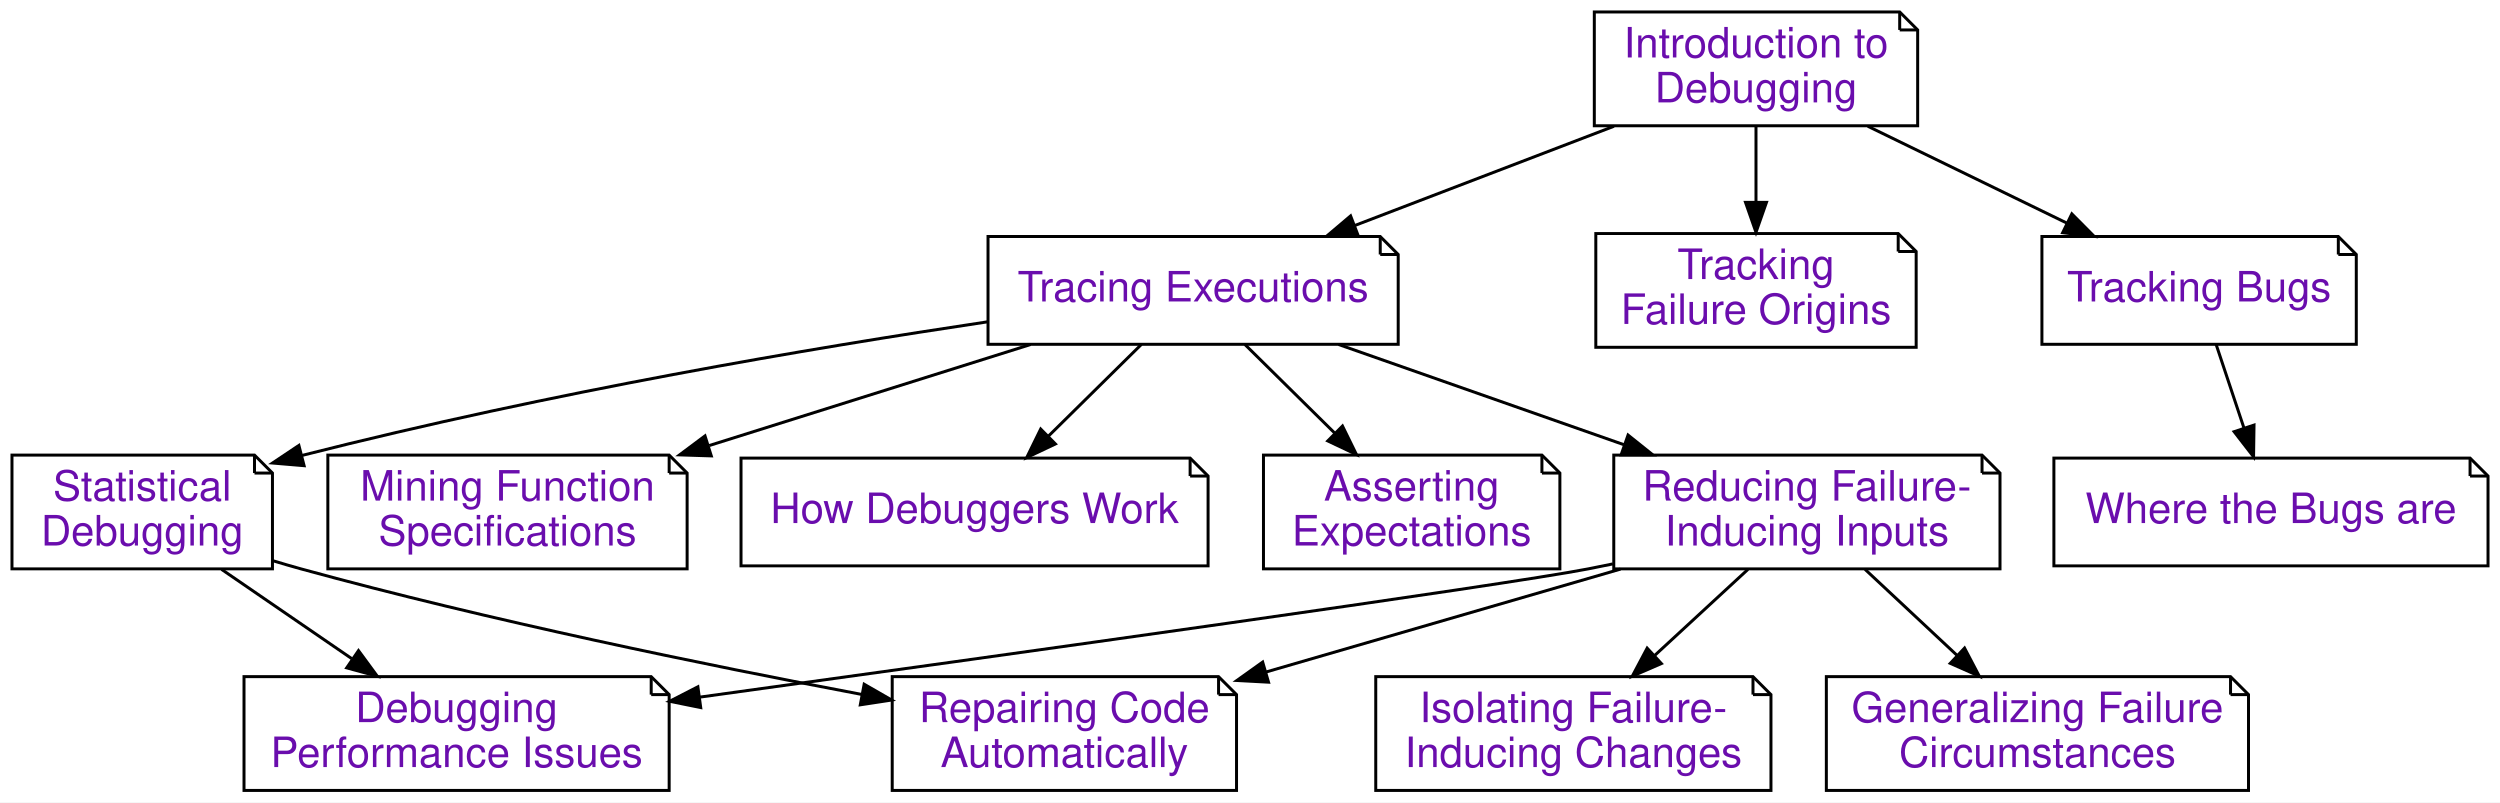
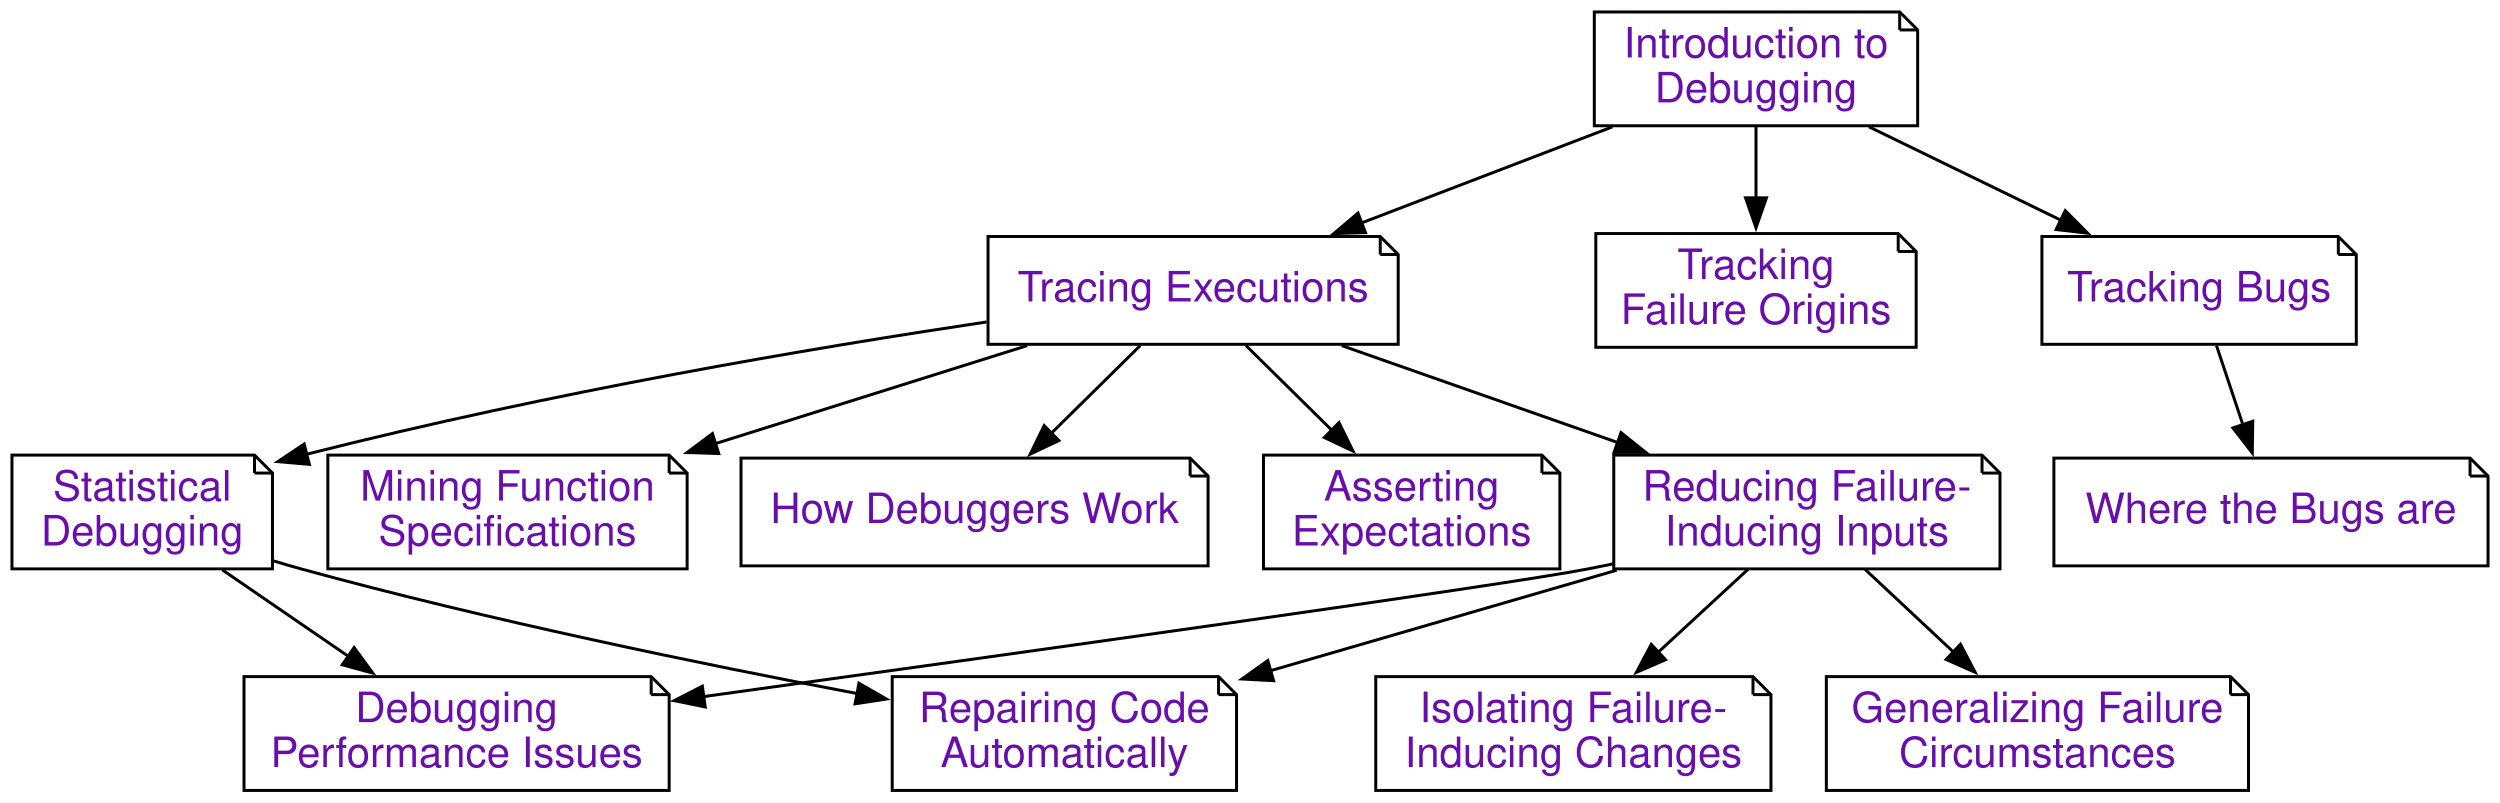
<svg xmlns="http://www.w3.org/2000/svg" xmlns:xlink="http://www.w3.org/1999/xlink" width="835pt" height="268pt" viewBox="0.00 0.00 835.00 268.00">
  <g id="graph0" class="graph" transform="scale(1 1) rotate(0) translate(4 264)">
-     <polygon fill="white" stroke="transparent" points="-4,4 -4,-264 831,-264 831,4 -4,4" />
+     <polygon fill="white" stroke="none" points="-4,4 -4,-264 831,-264 831,4 -4,4" />
    <g id="node1" class="node">
      <g id="a_node1">
        <a xlink:href="Tracer.ipynb" xlink:title="Tracing Executions (Tracer)&#10;&#10;In this chapter, we show how to observe program state during an execution – a prerequisite for logging and interactive debugging. Thanks to the power of Python, we can do this in a few lines of code.">
          <polygon fill="white" stroke="black" points="457,-185 326,-185 326,-149 463,-149 463,-179 457,-185" />
-           <polyline fill="none" stroke="black" points="457,-185 457,-179 " />
-           <polyline fill="none" stroke="black" points="463,-179 457,-179 " />
+           <polyline fill="none" stroke="black" points="457,-185 457,-179" />
+           <polyline fill="none" stroke="black" points="463,-179 457,-179" />
          <text text-anchor="middle" x="394.5" y="-163.3" font-family="Raleway, Helvetica, Arial, sans-serif" font-size="14.00" fill="#6a0dad">Tracing Executions</text>
        </a>
      </g>
    </g>
    <g id="node2" class="node">
      <g id="a_node2">
        <a xlink:href="Debugger.ipynb" xlink:title="How Debuggers Work (Debugger)&#10;&#10;Interactive debuggers are tools that allow you to selectively observe the program state during an execution.  In this chapter, you will learn how such debuggers work – by building your own debugger.">
          <polygon fill="white" stroke="black" points="393.5,-111 243.5,-111 243.5,-75 399.5,-75 399.5,-105 393.5,-111" />
-           <polyline fill="none" stroke="black" points="393.5,-111 393.5,-105 " />
-           <polyline fill="none" stroke="black" points="399.5,-105 393.5,-105 " />
+           <polyline fill="none" stroke="black" points="393.5,-111 393.5,-105" />
+           <polyline fill="none" stroke="black" points="399.5,-105 393.5,-105" />
          <text text-anchor="middle" x="321.5" y="-89.3" font-family="Raleway, Helvetica, Arial, sans-serif" font-size="14.00" fill="#6a0dad">How Debuggers Work</text>
        </a>
      </g>
    </g>
    <g id="edge1" class="edge">
-       <path fill="none" stroke="black" d="M377.2,-148.94C367.9,-139.77 356.28,-128.31 346.07,-118.23" />
-       <polygon fill="black" stroke="black" points="348.51,-115.72 338.93,-111.19 343.59,-120.7 348.51,-115.72" />
+       <path fill="none" stroke="black" d="M376.83,-148.57C367.86,-139.73 356.81,-128.82 346.94,-119.09" />
+       <polygon fill="black" stroke="black" points="349.66,-116.86 340.09,-112.33 344.75,-121.85 349.66,-116.86" />
    </g>
    <g id="node3" class="node">
      <g id="a_node3">
        <a xlink:href="Assertions.ipynb" xlink:title="Asserting Expectations (Assertions)&#10;&#10;In the previous chapters on tracing and interactive debugging, we have seen how to observe executions. By checking our observations against our expectations, we can find out when and how the program state is faulty. So far, we have assumed that this check would be done by humans – that is, us. However, having this check done by a computer, for instance as part of the execution, is infinitely more rigorous and efficient. In this chapter, we introduce techniques to specify our expectations and to check them at runtime, enabling us to detect faults right as they occur.">
          <polygon fill="white" stroke="black" points="511,-112 418,-112 418,-74 517,-74 517,-106 511,-112" />
-           <polyline fill="none" stroke="black" points="511,-112 511,-106 " />
-           <polyline fill="none" stroke="black" points="517,-106 511,-106 " />
+           <polyline fill="none" stroke="black" points="511,-112 511,-106" />
+           <polyline fill="none" stroke="black" points="517,-106 511,-106" />
          <text text-anchor="middle" x="467.5" y="-96.8" font-family="Raleway, Helvetica, Arial, sans-serif" font-size="14.00" fill="#6a0dad">Asserting</text>
          <text text-anchor="middle" x="467.5" y="-81.8" font-family="Raleway, Helvetica, Arial, sans-serif" font-size="14.00" fill="#6a0dad">Expectations</text>
        </a>
      </g>
    </g>
    <g id="edge2" class="edge">
-       <path fill="none" stroke="black" d="M411.8,-148.94C420.74,-140.12 431.82,-129.19 441.74,-119.4" />
-       <polygon fill="black" stroke="black" points="444.39,-121.71 449.05,-112.2 439.47,-116.73 444.39,-121.71" />
+       <path fill="none" stroke="black" d="M412.17,-148.57C420.79,-140.07 431.33,-129.67 440.89,-120.24" />
+       <polygon fill="black" stroke="black" points="443.23,-122.85 447.9,-113.34 438.32,-117.87 443.23,-122.85" />
    </g>
    <g id="node4" class="node">
      <g id="a_node4">
        <a xlink:href="DeltaDebugger.ipynb" xlink:title="Reducing Failure-Inducing Inputs (DeltaDebugger)&#10;&#10;A standard problem in debugging is this: Your program fails after processing some large input. Only a part of this input, however, is responsible for the failure. Reducing the input to a failure-inducing minimum not only eases debugging – it also helps in understanding why and when the program fails. In this chapter, we present techniques that automatically reduce and simplify failure-inducing inputs to a minimum, notably the popular Delta Debugging technique.">
          <polygon fill="white" stroke="black" points="658,-112 535,-112 535,-74 664,-74 664,-106 658,-112" />
-           <polyline fill="none" stroke="black" points="658,-112 658,-106 " />
-           <polyline fill="none" stroke="black" points="664,-106 658,-106 " />
+           <polyline fill="none" stroke="black" points="658,-112 658,-106" />
+           <polyline fill="none" stroke="black" points="664,-106 658,-106" />
          <text text-anchor="middle" x="599.5" y="-96.8" font-family="Raleway, Helvetica, Arial, sans-serif" font-size="14.00" fill="#6a0dad">Reducing Failure-</text>
          <text text-anchor="middle" x="599.5" y="-81.8" font-family="Raleway, Helvetica, Arial, sans-serif" font-size="14.00" fill="#6a0dad">Inducing Inputs</text>
        </a>
      </g>
    </g>
    <g id="edge3" class="edge">
-       <path fill="none" stroke="black" d="M443.08,-148.94C471.61,-138.92 507.92,-126.16 538.38,-115.47" />
-       <polygon fill="black" stroke="black" points="539.77,-118.69 548.04,-112.07 537.45,-112.08 539.77,-118.69" />
+       <path fill="none" stroke="black" d="M444.12,-148.57C471.88,-138.82 506.76,-126.57 536.44,-116.15" />
+       <polygon fill="black" stroke="black" points="537.41,-119.52 545.68,-112.9 535.09,-112.91 537.41,-119.52" />
    </g>
    <g id="node5" class="node">
      <g id="a_node5">
        <a xlink:href="StatisticalDebugger.ipynb" xlink:title="Statistical Debugging (StatisticalDebugger)&#10;&#10;In this chapter, we introduce statistical debugging – the idea that specific events during execution could be statistically correlated with failures. We start with coverage of individual lines and then proceed towards further execution features.">
          <polygon fill="white" stroke="black" points="81,-112 0,-112 0,-74 87,-74 87,-106 81,-112" />
-           <polyline fill="none" stroke="black" points="81,-112 81,-106 " />
-           <polyline fill="none" stroke="black" points="87,-106 81,-106 " />
+           <polyline fill="none" stroke="black" points="81,-112 81,-106" />
+           <polyline fill="none" stroke="black" points="87,-106 81,-106" />
          <text text-anchor="middle" x="43.5" y="-96.8" font-family="Raleway, Helvetica, Arial, sans-serif" font-size="14.00" fill="#6a0dad">Statistical</text>
          <text text-anchor="middle" x="43.5" y="-81.8" font-family="Raleway, Helvetica, Arial, sans-serif" font-size="14.00" fill="#6a0dad">Debugging</text>
        </a>
      </g>
    </g>
    <g id="edge4" class="edge">
-       <path fill="none" stroke="black" d="M325.82,-156.51C267.27,-147.75 180.83,-133.22 96.73,-111.85" />
-       <polygon fill="black" stroke="black" points="97.57,-108.46 87.02,-109.35 95.83,-115.23 97.57,-108.46" />
+       <path fill="none" stroke="black" d="M325.52,-156.47C267.27,-147.74 181.56,-133.34 98.25,-112.25" />
+       <polygon fill="black" stroke="black" points="99.33,-108.91 88.77,-109.81 97.59,-115.69 99.33,-108.91" />
    </g>
    <g id="node6" class="node">
      <g id="a_node6">
        <a xlink:href="DynamicInvariants.ipynb" xlink:title="Mining Function Specifications (DynamicInvariants)&#10;&#10;In the chapter on assertions, we have seen how important it is to check whether the result is as expected.  In this chapter, we introduce a technique that allows us to mine function specifications from a set of given executions, resulting in abstract and formal descriptions of what the function expects and what it delivers.">
          <polygon fill="white" stroke="black" points="219.5,-112 105.5,-112 105.5,-74 225.5,-74 225.5,-106 219.5,-112" />
-           <polyline fill="none" stroke="black" points="219.5,-112 219.5,-106 " />
-           <polyline fill="none" stroke="black" points="225.5,-106 219.5,-106 " />
+           <polyline fill="none" stroke="black" points="219.5,-112 219.5,-106" />
+           <polyline fill="none" stroke="black" points="225.5,-106 219.5,-106" />
          <text text-anchor="middle" x="165.5" y="-96.8" font-family="Raleway, Helvetica, Arial, sans-serif" font-size="14.00" fill="#6a0dad">Mining Function</text>
          <text text-anchor="middle" x="165.5" y="-81.8" font-family="Raleway, Helvetica, Arial, sans-serif" font-size="14.00" fill="#6a0dad">Specifications</text>
        </a>
      </g>
    </g>
    <g id="edge5" class="edge">
-       <path fill="none" stroke="black" d="M340.23,-148.94C308.09,-138.83 267.1,-125.94 232.89,-115.19" />
-       <polygon fill="black" stroke="black" points="233.57,-111.73 222.98,-112.07 231.47,-118.41 233.57,-111.73" />
+       <path fill="none" stroke="black" d="M339.07,-148.57C307.65,-138.69 268.07,-126.25 234.64,-115.74" />
+       <polygon fill="black" stroke="black" points="236.06,-112.51 225.47,-112.85 233.96,-119.19 236.06,-112.51" />
    </g>
    <g id="node10" class="node">
      <g id="a_node10">
        <a xlink:href="ChangeDebugger.ipynb" xlink:title="Isolating Failure-Inducing Changes (ChangeDebugger)&#10;&#10;&quot;Yesterday, my program worked. Today, it does not. Why?&quot; In debugging, as elsewhere in software development, code keeps on changing. Thus, it can happen that a piece of code that yesterday was working perfectly, today no longer runs – because we (or others) have made some changes to it that cause it to fail. The good news is that for debugging, we can actually exploit this version history to narrow down the changes that caused the failure – be it by us or by others.">
          <polygon fill="white" stroke="black" points="581.5,-38 455.5,-38 455.5,0 587.5,0 587.5,-32 581.5,-38" />
-           <polyline fill="none" stroke="black" points="581.5,-38 581.5,-32 " />
-           <polyline fill="none" stroke="black" points="587.5,-32 581.5,-32 " />
+           <polyline fill="none" stroke="black" points="581.5,-38 581.5,-32" />
+           <polyline fill="none" stroke="black" points="587.5,-32 581.5,-32" />
          <text text-anchor="middle" x="521.5" y="-22.8" font-family="Raleway, Helvetica, Arial, sans-serif" font-size="14.00" fill="#6a0dad">Isolating Failure-</text>
          <text text-anchor="middle" x="521.5" y="-7.8" font-family="Raleway, Helvetica, Arial, sans-serif" font-size="14.00" fill="#6a0dad">Inducing Changes</text>
        </a>
      </g>
    </g>
    <g id="edge9" class="edge">
-       <path fill="none" stroke="black" d="M579.82,-73.83C570.39,-65.13 558.96,-54.58 548.72,-45.13" />
-       <polygon fill="black" stroke="black" points="550.9,-42.37 541.18,-38.16 546.15,-47.52 550.9,-42.37" />
+       <path fill="none" stroke="black" d="M579.82,-73.83C570.74,-65.45 559.8,-55.35 549.86,-46.17" />
+       <polygon fill="black" stroke="black" points="552.28,-43.65 542.56,-39.44 547.53,-48.79 552.28,-43.65" />
    </g>
    <g id="node11" class="node">
      <g id="a_node11">
        <a xlink:href="DDSetDebugger.ipynb" xlink:title="Generalizing Failure Circumstances (DDSetDebugger)&#10;&#10;One central question in debugging is: Does this bug occur in other situations, too? In this chapter, we present a technique that is set to generalize the circumstances under which a failure occurs. The DDSET algorithm takes a failure-inducing input, breaks it into individual elements. For each element, it tries to find whether it can be replaced by others in the same category, and if so, it generalizes the concrete element to the very category. The result is a pattern that characterizes the failure condition: &quot;The failure occurs for all inputs of the form (&lt;expr&gt; * &lt;expr&gt;).">
          <polygon fill="white" stroke="black" points="741,-38 606,-38 606,0 747,0 747,-32 741,-38" />
-           <polyline fill="none" stroke="black" points="741,-38 741,-32 " />
-           <polyline fill="none" stroke="black" points="747,-32 741,-32 " />
+           <polyline fill="none" stroke="black" points="741,-38 741,-32" />
+           <polyline fill="none" stroke="black" points="747,-32 741,-32" />
          <text text-anchor="middle" x="676.5" y="-22.8" font-family="Raleway, Helvetica, Arial, sans-serif" font-size="14.00" fill="#6a0dad">Generalizing Failure</text>
          <text text-anchor="middle" x="676.5" y="-7.8" font-family="Raleway, Helvetica, Arial, sans-serif" font-size="14.00" fill="#6a0dad">Circumstances</text>
        </a>
      </g>
    </g>
    <g id="edge10" class="edge">
-       <path fill="none" stroke="black" d="M618.93,-73.83C628.23,-65.13 639.52,-54.58 649.63,-45.13" />
-       <polygon fill="black" stroke="black" points="652.16,-47.55 657.08,-38.16 647.38,-42.44 652.16,-47.55" />
+       <path fill="none" stroke="black" d="M618.93,-73.83C627.89,-65.45 638.69,-55.35 648.51,-46.17" />
+       <polygon fill="black" stroke="black" points="650.79,-48.83 655.7,-39.45 646.01,-43.72 650.79,-48.83" />
    </g>
    <g id="node12" class="node">
      <g id="a_node12">
        <a xlink:href="PerformanceDebugger.ipynb" xlink:title="Debugging Performance Issues (PerformanceDebugger)&#10;&#10;Most chapters of this book deal with functional issues – that is, issues related to the functionality (or its absence) of the code in question. However, debugging can also involve nonfunctional issues, however – performance, usability, reliability, and more. In this chapter, we give a short introduction on how to debug such nonfunctional issues, notably performance issues.">
          <polygon fill="white" stroke="black" points="213.5,-38 77.5,-38 77.5,0 219.5,0 219.5,-32 213.5,-38" />
-           <polyline fill="none" stroke="black" points="213.5,-38 213.5,-32 " />
-           <polyline fill="none" stroke="black" points="219.5,-32 213.5,-32 " />
+           <polyline fill="none" stroke="black" points="213.5,-38 213.5,-32" />
+           <polyline fill="none" stroke="black" points="219.5,-32 213.5,-32" />
          <text text-anchor="middle" x="148.5" y="-22.8" font-family="Raleway, Helvetica, Arial, sans-serif" font-size="14.00" fill="#6a0dad">Debugging</text>
          <text text-anchor="middle" x="148.5" y="-7.8" font-family="Raleway, Helvetica, Arial, sans-serif" font-size="14.00" fill="#6a0dad">Performance Issues</text>
        </a>
      </g>
    </g>
    <g id="edge11" class="edge">
-       <path fill="none" stroke="black" d="M534.7,-75.66C531.93,-75.08 529.19,-74.52 526.5,-74 498.04,-68.47 331.99,-45.29 229.66,-31.15" />
-       <polygon fill="black" stroke="black" points="230.04,-27.67 219.66,-29.77 229.09,-34.61 230.04,-27.67" />
+       <path fill="none" stroke="black" d="M534.7,-75.66C531.93,-75.08 529.19,-74.52 526.5,-74 498.16,-68.5 333.32,-45.47 230.9,-31.33" />
+       <polygon fill="black" stroke="black" points="231.54,-27.88 221.16,-29.98 230.59,-34.82 231.54,-27.88" />
    </g>
    <g id="node13" class="node">
      <g id="a_node13">
        <a xlink:href="Repairer.ipynb" xlink:title="Repairing Code Automatically (Repairer)&#10;&#10;So far, we have discussed how to track failures and how to locate defects in code. Let us now discuss how to repair defects – that is, to correct the code such that the failure no longer occurs. We will discuss how to repair code automatically – by systematically searching through possible fixes and evolving the most promising candidates.">
          <polygon fill="white" stroke="black" points="403,-38 294,-38 294,0 409,0 409,-32 403,-38" />
-           <polyline fill="none" stroke="black" points="403,-38 403,-32 " />
-           <polyline fill="none" stroke="black" points="409,-32 403,-32 " />
+           <polyline fill="none" stroke="black" points="403,-38 403,-32" />
+           <polyline fill="none" stroke="black" points="409,-32 403,-32" />
          <text text-anchor="middle" x="351.5" y="-22.8" font-family="Raleway, Helvetica, Arial, sans-serif" font-size="14.00" fill="#6a0dad">Repairing Code</text>
          <text text-anchor="middle" x="351.5" y="-7.8" font-family="Raleway, Helvetica, Arial, sans-serif" font-size="14.00" fill="#6a0dad">Automatically</text>
        </a>
      </g>
    </g>
    <g id="edge12" class="edge">
-       <path fill="none" stroke="black" d="M537.24,-73.92C501.15,-63.45 455.69,-50.25 418.78,-39.53" />
-       <polygon fill="black" stroke="black" points="419.69,-36.15 409.11,-36.72 417.73,-42.87 419.69,-36.15" />
+       <path fill="none" stroke="black" d="M535.96,-73.55C500.58,-63.28 456.51,-50.49 420.32,-39.98" />
+       <polygon fill="black" stroke="black" points="421.39,-36.65 410.81,-37.22 419.44,-43.37 421.39,-36.65" />
    </g>
    <g id="edge13" class="edge">
-       <path fill="none" stroke="black" d="M70,-73.83C83.18,-64.79 99.28,-53.75 113.47,-44.02" />
-       <polygon fill="black" stroke="black" points="115.74,-46.7 122.01,-38.16 111.79,-40.93 115.74,-46.7" />
+       <path fill="none" stroke="black" d="M70.27,-73.65C83.1,-64.84 98.66,-54.17 112.52,-44.67" />
+       <polygon fill="black" stroke="black" points="114.27,-47.72 120.53,-39.18 110.31,-41.95 114.27,-47.72" />
    </g>
    <g id="edge14" class="edge">
-       <path fill="none" stroke="black" d="M87.05,-76.75C90.23,-75.78 93.41,-74.85 96.5,-74 159.3,-56.75 232.07,-41.83 283.76,-32.07" />
-       <polygon fill="black" stroke="black" points="284.63,-35.47 293.81,-30.19 283.34,-28.59 284.63,-35.47" />
+       <path fill="none" stroke="black" d="M87.34,-76.67C90.42,-75.72 93.5,-74.82 96.5,-74 158.8,-56.89 230.93,-42.07 282.54,-32.3" />
+       <polygon fill="black" stroke="black" points="282.89,-35.8 292.07,-30.52 281.6,-28.92 282.89,-35.8" />
    </g>
    <g id="node7" class="node">
      <g id="a_node7">
        <a xlink:href="Intro_Debugging.ipynb" xlink:title="Introduction to Debugging (Intro_Debugging)&#10;&#10;In this book, we want to explore debugging - the art and science of fixing bugs in computer software. In particular, we want to explore techniques that automatically answer questions like: Where is the bug? When does it occur? And how can we repair it? But before we start automating the debugging process, we first need to understand what this process is.">
          <polygon fill="white" stroke="black" points="630.5,-260 528.5,-260 528.5,-222 636.5,-222 636.5,-254 630.5,-260" />
-           <polyline fill="none" stroke="black" points="630.5,-260 630.5,-254 " />
-           <polyline fill="none" stroke="black" points="636.5,-254 630.5,-254 " />
+           <polyline fill="none" stroke="black" points="630.5,-260 630.5,-254" />
+           <polyline fill="none" stroke="black" points="636.5,-254 630.5,-254" />
          <text text-anchor="middle" x="582.5" y="-244.8" font-family="Raleway, Helvetica, Arial, sans-serif" font-size="14.00" fill="#6a0dad">Introduction to</text>
          <text text-anchor="middle" x="582.5" y="-229.8" font-family="Raleway, Helvetica, Arial, sans-serif" font-size="14.00" fill="#6a0dad">Debugging</text>
        </a>
      </g>
    </g>
    <g id="edge6" class="edge">
-       <path fill="none" stroke="black" d="M535.06,-221.83C508.69,-211.73 475.78,-199.13 448.44,-188.66" />
-       <polygon fill="black" stroke="black" points="449.61,-185.36 439.02,-185.05 447.1,-191.89 449.61,-185.36" />
+       <path fill="none" stroke="black" d="M534.57,-221.65C509.04,-211.87 477.49,-199.78 450.8,-189.56" />
+       <polygon fill="black" stroke="black" points="452.08,-186.3 441.49,-185.99 449.57,-192.84 452.08,-186.3" />
    </g>
    <g id="node8" class="node">
      <g id="a_node8">
        <a xlink:href="Slicer.ipynb" xlink:title="Tracking Failure Origins (Slicer)&#10;&#10;The question of &quot;Where does this value come from?&quot; is fundamental for debugging. Which earlier variables could possibly have influenced the current erroneous state? And how did their values come to be?">
          <polygon fill="white" stroke="black" points="630,-186 529,-186 529,-148 636,-148 636,-180 630,-186" />
-           <polyline fill="none" stroke="black" points="630,-186 630,-180 " />
-           <polyline fill="none" stroke="black" points="636,-180 630,-180 " />
+           <polyline fill="none" stroke="black" points="630,-186 630,-180" />
+           <polyline fill="none" stroke="black" points="636,-180 630,-180" />
          <text text-anchor="middle" x="582.5" y="-170.8" font-family="Raleway, Helvetica, Arial, sans-serif" font-size="14.00" fill="#6a0dad">Tracking </text>
          <text text-anchor="middle" x="582.5" y="-155.8" font-family="Raleway, Helvetica, Arial, sans-serif" font-size="14.00" fill="#6a0dad">Failure Origins</text>
        </a>
      </g>
    </g>
    <g id="edge7" class="edge">
-       <path fill="none" stroke="black" d="M582.5,-221.83C582.5,-214.13 582.5,-204.97 582.5,-196.42" />
-       <polygon fill="black" stroke="black" points="586,-196.41 582.5,-186.41 579,-196.41 586,-196.41" />
+       <path fill="none" stroke="black" d="M582.5,-221.83C582.5,-214.55 582.5,-205.98 582.5,-197.83" />
+       <polygon fill="black" stroke="black" points="586,-197.93 582.5,-187.93 579,-197.93 586,-197.93" />
    </g>
    <g id="node9" class="node">
      <g id="a_node9">
        <a xlink:href="Tracking.ipynb" xlink:title="Tracking Bugs (Tracking)&#10;&#10;So far, we have assumed that failures would be discovered and fixed by a single programmer during development. But what if the user who discovers a bug is different from the developer who eventually fixes it? In this case, users have to report bugs, and one needs to ensure that reported bugs are systematically tracked. This is the job of dedicated bug tracking systems, which we will discuss (and demo) in this chapter.">
          <polygon fill="white" stroke="black" points="777,-185 678,-185 678,-149 783,-149 783,-179 777,-185" />
-           <polyline fill="none" stroke="black" points="777,-185 777,-179 " />
-           <polyline fill="none" stroke="black" points="783,-179 777,-179 " />
+           <polyline fill="none" stroke="black" points="777,-185 777,-179" />
+           <polyline fill="none" stroke="black" points="783,-179 777,-179" />
          <text text-anchor="middle" x="730.5" y="-163.3" font-family="Raleway, Helvetica, Arial, sans-serif" font-size="14.00" fill="#6a0dad">Tracking Bugs</text>
        </a>
      </g>
    </g>
    <g id="edge8" class="edge">
-       <path fill="none" stroke="black" d="M619.85,-221.83C640.06,-212 665.16,-199.79 686.34,-189.48" />
-       <polygon fill="black" stroke="black" points="687.99,-192.57 695.46,-185.05 684.93,-186.28 687.99,-192.57" />
+       <path fill="none" stroke="black" d="M620.23,-221.65C639.79,-212.13 663.85,-200.43 684.49,-190.38" />
+       <polygon fill="black" stroke="black" points="685.8,-193.64 693.26,-186.12 682.74,-187.34 685.8,-193.64" />
    </g>
    <g id="node14" class="node">
      <g id="a_node14">
        <a xlink:href="ChangeCounter.ipynb" xlink:title="Where the Bugs are (ChangeCounter)&#10;&#10;Every time a bug is fixed, developers leave a trace – in the version database when they commit the fix, or in the bug database when they close the bug. In this chapter, we learn how to mine these repositories for past changes and bugs, and how to map them to individual modules and functions, highlighting those project components that have seen most changes and fixes over time.">
          <polygon fill="white" stroke="black" points="821,-111 682,-111 682,-75 827,-75 827,-105 821,-111" />
-           <polyline fill="none" stroke="black" points="821,-111 821,-105 " />
-           <polyline fill="none" stroke="black" points="827,-105 821,-105 " />
+           <polyline fill="none" stroke="black" points="821,-111 821,-105" />
+           <polyline fill="none" stroke="black" points="827,-105 821,-105" />
          <text text-anchor="middle" x="754.5" y="-89.3" font-family="Raleway, Helvetica, Arial, sans-serif" font-size="14.00" fill="#6a0dad">Where the Bugs are</text>
        </a>
      </g>
    </g>
    <g id="edge15" class="edge">
-       <path fill="none" stroke="black" d="M736.19,-148.94C738.96,-140.63 742.35,-130.44 745.46,-121.11" />
-       <polygon fill="black" stroke="black" points="748.84,-122.03 748.69,-111.44 742.2,-119.82 748.84,-122.03" />
+       <path fill="none" stroke="black" d="M736.31,-148.57C738.96,-140.61 742.17,-130.98 745.15,-122.05" />
+       <polygon fill="black" stroke="black" points="748.42,-123.3 748.27,-112.7 741.78,-121.08 748.42,-123.3" />
    </g>
  </g>
</svg>
